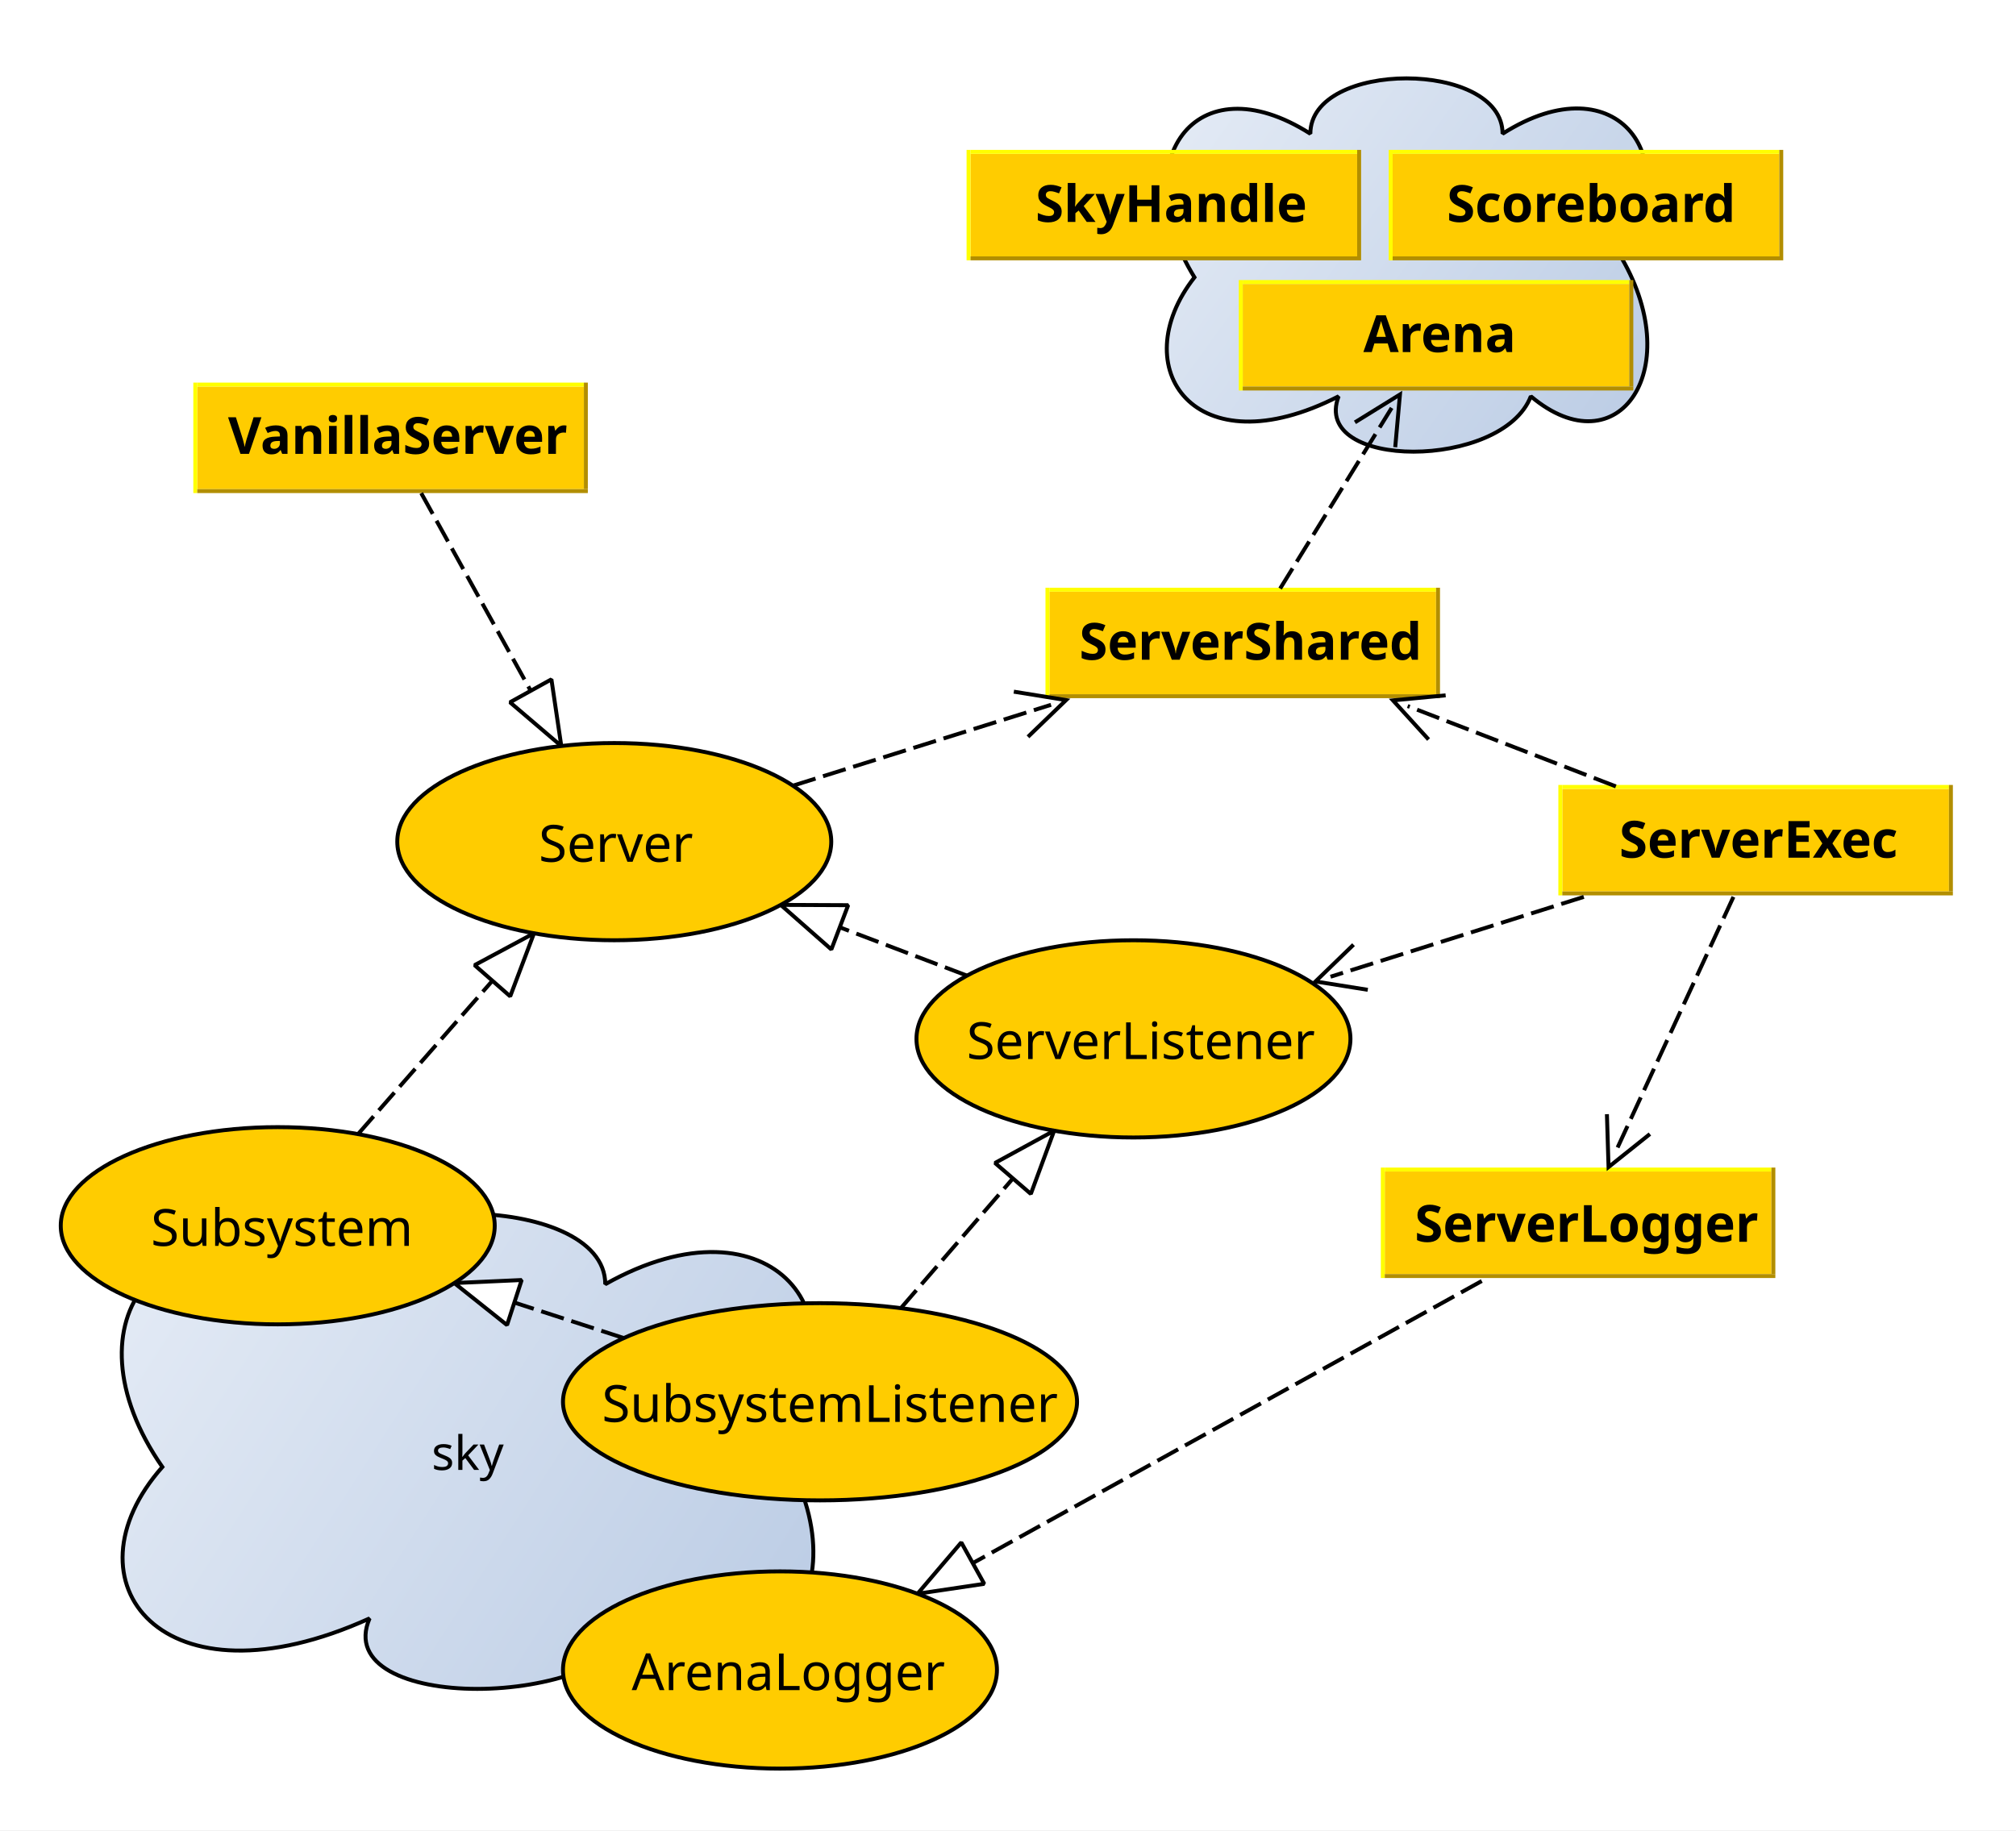
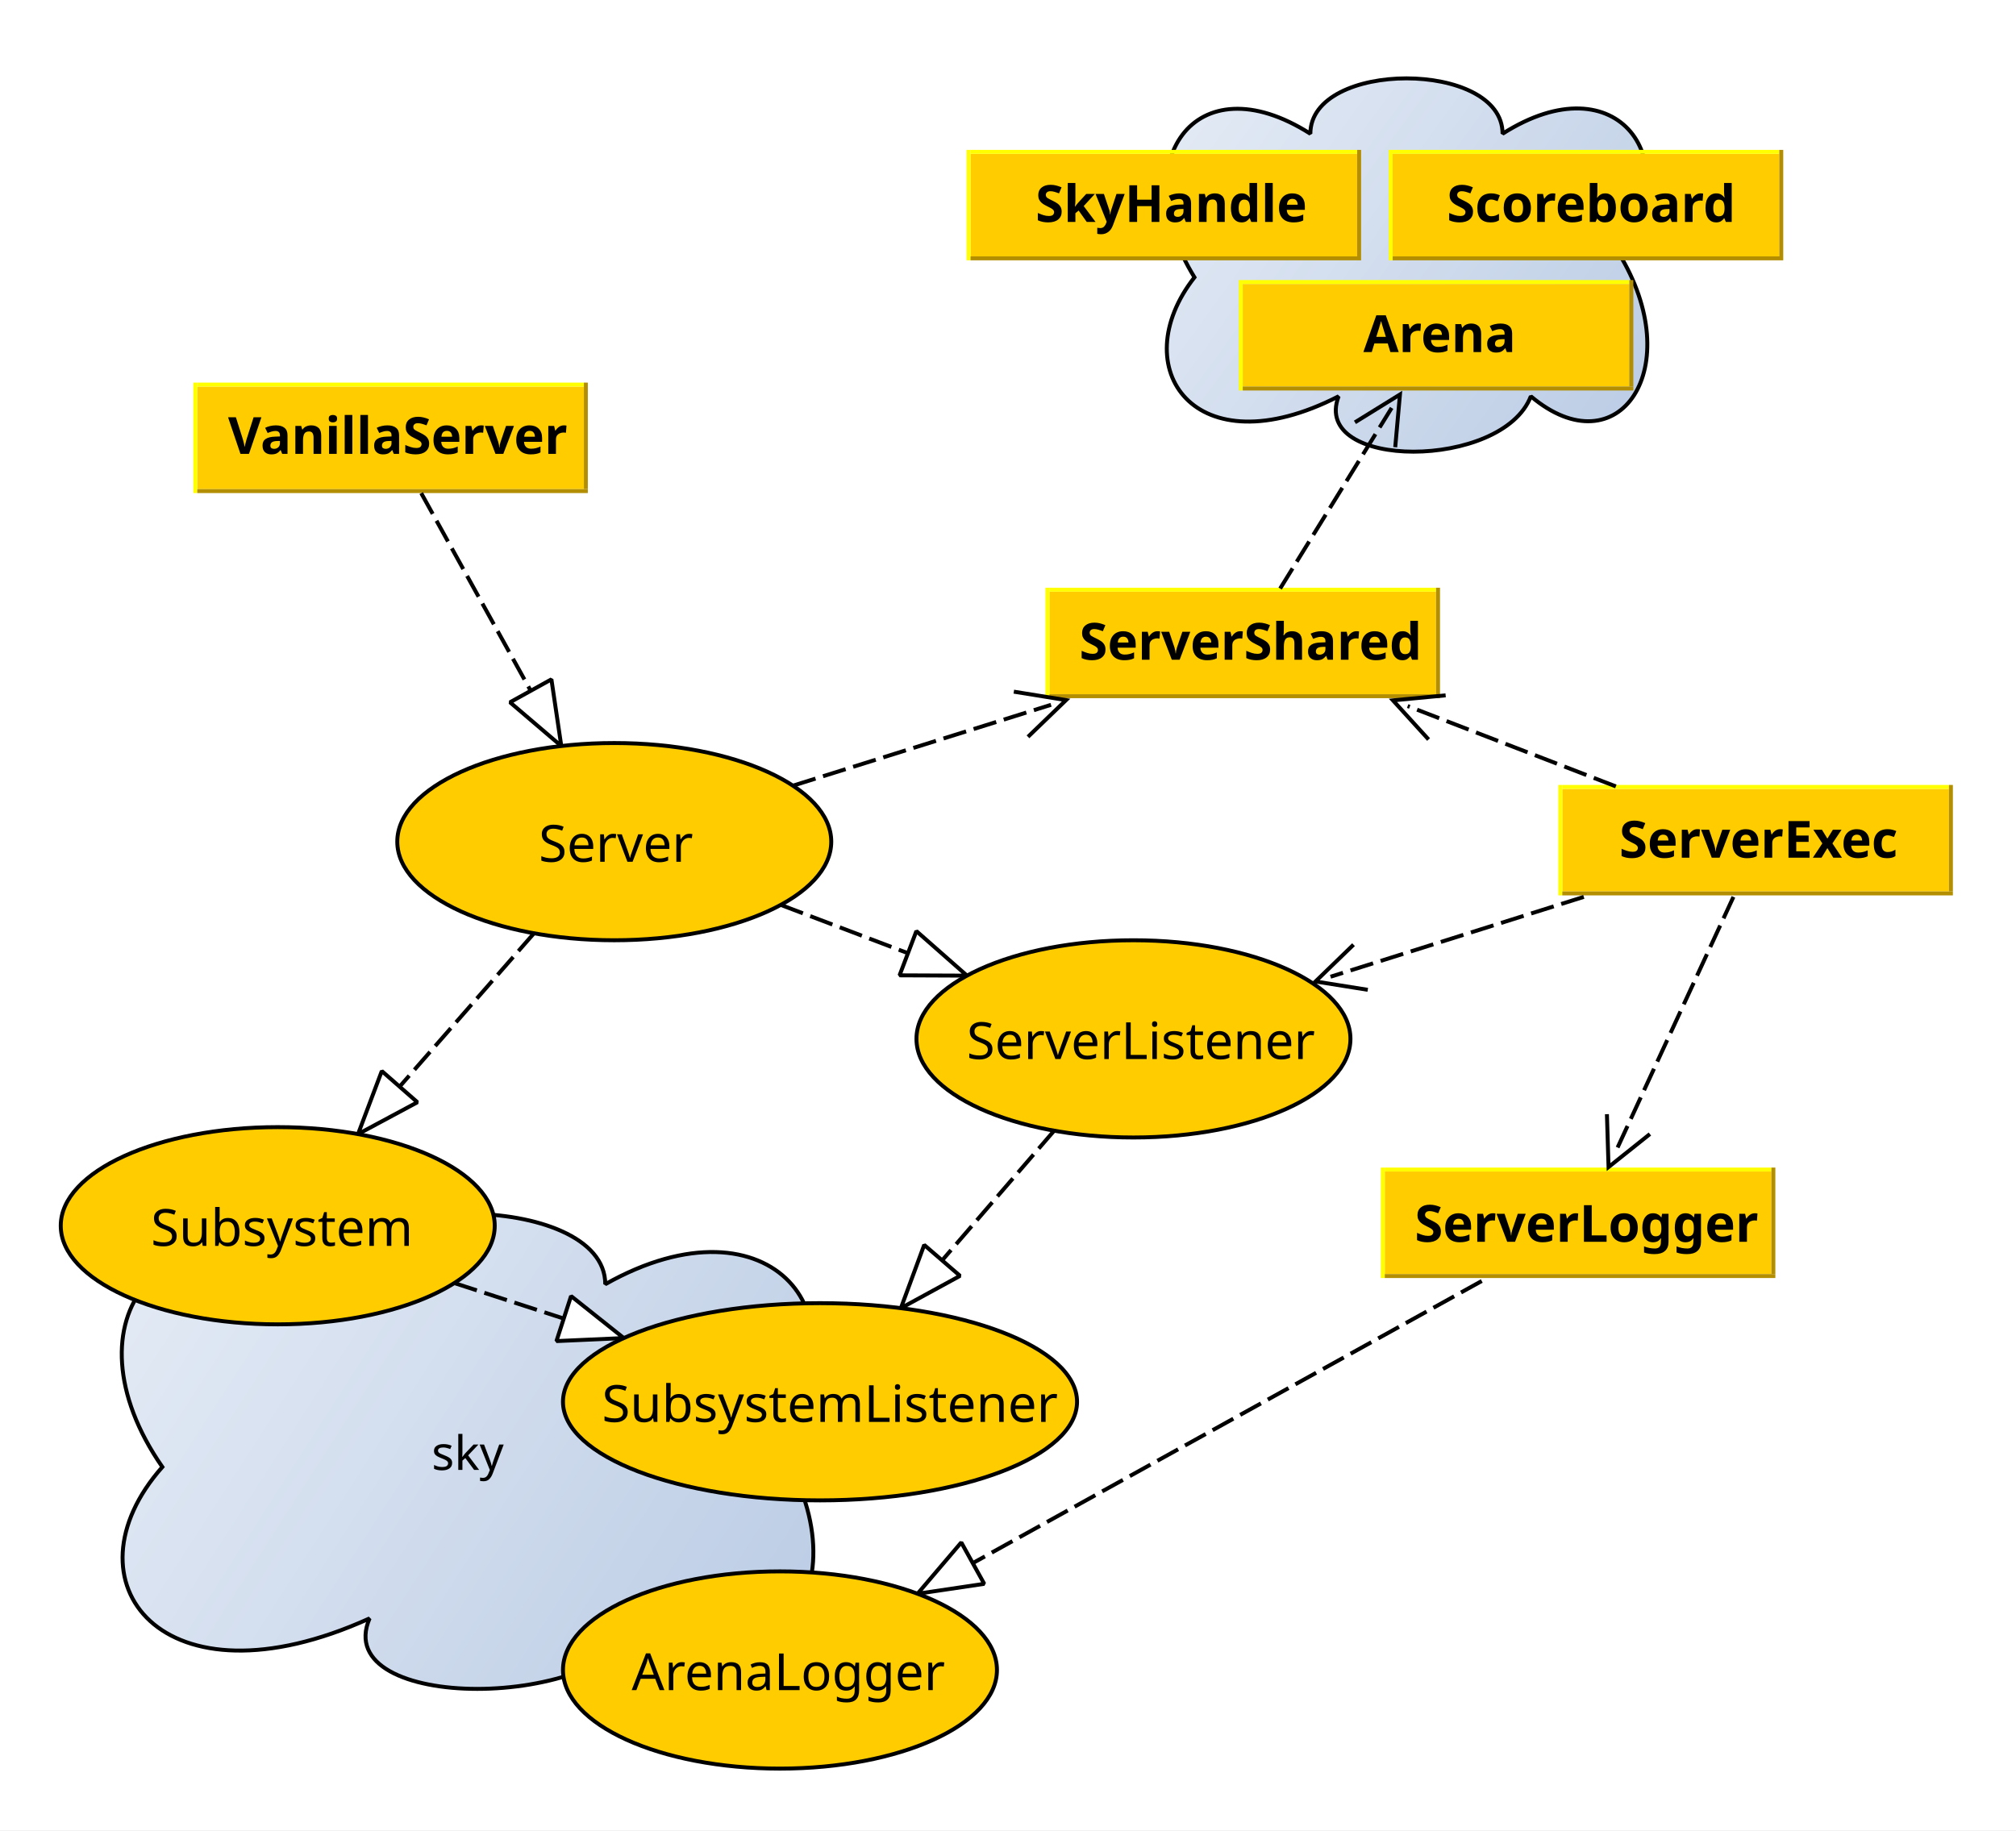
<svg xmlns="http://www.w3.org/2000/svg" fill-opacity="1" color-rendering="auto" color-interpolation="auto" text-rendering="auto" stroke="black" stroke-linecap="square" width="511" stroke-miterlimit="10" shape-rendering="auto" stroke-opacity="1" fill="black" stroke-dasharray="none" font-weight="normal" stroke-width="1" height="464" font-family="'Dialog'" font-style="normal" stroke-linejoin="miter" font-size="12px" stroke-dashoffset="0" image-rendering="auto">
  <defs id="genericDefs" />
  <g>
    <defs id="defs1">
      <linearGradient x1="470.4" gradientUnits="userSpaceOnUse" x2="676.4" y1="550.747" y2="683.121" id="linearGradient1" spreadMethod="reflect">
        <stop stop-opacity="1" stop-color="rgb(232,238,247)" offset="0%" />
        <stop stop-opacity="1" stop-color="rgb(183,201,227)" offset="100%" />
      </linearGradient>
      <linearGradient x1="739.85" gradientUnits="userSpaceOnUse" x2="883.15" y1="264.187" y2="368.187" id="linearGradient2" spreadMethod="reflect">
        <stop stop-opacity="1" stop-color="rgb(232,238,247)" offset="0%" />
        <stop stop-opacity="1" stop-color="rgb(183,201,227)" offset="100%" />
      </linearGradient>
      <clipPath clipPathUnits="userSpaceOnUse" id="clipPath1">
        <path d="M0 0 L511 0 L511 464 L0 464 L0 0 Z" />
      </clipPath>
      <clipPath clipPathUnits="userSpaceOnUse" id="clipPath2">
        <path d="M455 249 L966 249 L966 713 L455 713 L455 249 Z" />
      </clipPath>
      <clipPath clipPathUnits="userSpaceOnUse" id="clipPath3">
        <path d="M850 448 L850 476 L950 476 L950 448 Z" />
      </clipPath>
      <clipPath clipPathUnits="userSpaceOnUse" id="clipPath4">
        <path d="M504 346 L504 374 L604 374 L604 346 Z" />
      </clipPath>
      <clipPath clipPathUnits="userSpaceOnUse" id="clipPath5">
        <path d="M720 398 L720 426 L820 426 L820 398 Z" />
      </clipPath>
      <clipPath clipPathUnits="userSpaceOnUse" id="clipPath6">
        <path d="M805 545 L805 573 L905 573 L905 545 Z" />
      </clipPath>
      <clipPath clipPathUnits="userSpaceOnUse" id="clipPath7">
        <path d="M700 287 L700 315 L800 315 L800 287 Z" />
      </clipPath>
      <clipPath clipPathUnits="userSpaceOnUse" id="clipPath8">
        <path d="M769 320 L769 348 L869 348 L869 320 Z" />
      </clipPath>
      <clipPath clipPathUnits="userSpaceOnUse" id="clipPath9">
        <path d="M807 287 L807 315 L907 315 L907 287 Z" />
      </clipPath>
    </defs>
    <g fill="white" text-rendering="geometricPrecision" shape-rendering="geometricPrecision" transform="translate(-455,-249)" stroke="white">
      <rect x="455" width="511" height="464" y="249" clip-path="url(#clipPath2)" stroke="none" />
    </g>
    <g fill="url(#linearGradient1)" text-rendering="geometricPrecision" shape-rendering="geometricPrecision" transform="matrix(1,0,0,1,-455,-249)" stroke="url(#linearGradient1)">
      <path d="M496.15 620.905 C470.4 583.841 496.15 550.747 538.38 574.574 C538.38 550.747 608.42 550.747 608.42 574.574 C650.65 550.747 676.4 583.841 650.65 612.963 C676.4 650.027 650.65 683.121 618.72 659.293 C608.42 683.121 538.38 683.121 548.68 659.293 C496.15 683.121 470.4 650.027 496.15 620.905 Z" stroke="none" clip-path="url(#clipPath2)" />
    </g>
    <g text-rendering="geometricPrecision" stroke-miterlimit="1.45" shape-rendering="geometricPrecision" transform="matrix(1,0,0,1,-455,-249)" stroke-linecap="butt">
      <path fill="none" d="M496.15 620.905 C470.4 583.841 496.15 550.747 538.38 574.574 C538.38 550.747 608.42 550.747 608.42 574.574 C650.65 550.747 676.4 583.841 650.65 612.963 C676.4 650.027 650.65 683.121 618.72 659.293 C608.42 683.121 538.38 683.121 548.68 659.293 C496.15 683.121 470.4 650.027 496.15 620.905 Z" clip-path="url(#clipPath2)" />
      <text x="564.4" xml:space="preserve" y="621.648" clip-path="url(#clipPath2)" font-family="sans-serif" stroke="none">sky</text>
    </g>
    <g fill="url(#linearGradient2)" text-rendering="geometricPrecision" shape-rendering="geometricPrecision" transform="matrix(1,0,0,1,-455,-249)" stroke="url(#linearGradient2)">
      <path d="M757.763 319.307 C739.85 290.187 757.763 264.187 787.139 282.907 C787.139 264.187 835.861 264.187 835.861 282.907 C865.237 264.187 883.15 290.187 865.237 313.067 C883.15 342.187 865.237 368.187 843.026 349.467 C835.861 368.187 787.139 368.187 794.304 349.467 C757.763 368.187 739.85 342.187 757.763 319.307 Z" stroke="none" clip-path="url(#clipPath2)" />
    </g>
    <g text-rendering="geometricPrecision" stroke-miterlimit="1.45" shape-rendering="geometricPrecision" transform="matrix(1,0,0,1,-455,-249)" stroke-linecap="butt">
      <path fill="none" d="M757.763 319.307 C739.85 290.187 757.763 264.187 787.139 282.907 C787.139 264.187 835.861 264.187 835.861 282.907 C865.237 264.187 883.15 290.187 865.237 313.067 C883.15 342.187 865.237 368.187 843.026 349.467 C835.861 368.187 787.139 368.187 794.304 349.467 C757.763 368.187 739.85 342.187 757.763 319.307 Z" clip-path="url(#clipPath2)" />
    </g>
    <g fill="rgb(255,204,0)" text-rendering="geometricPrecision" shape-rendering="geometricPrecision" transform="matrix(1,0,0,1,-455,-249)" stroke="rgb(255,204,0)">
      <ellipse rx="55" ry="25" clip-path="url(#clipPath2)" cx="525.4" cy="559.747" stroke="none" />
    </g>
    <g font-size="13px" stroke-linecap="butt" transform="matrix(1,0,0,1,-455,-249)" text-rendering="geometricPrecision" font-family="sans-serif" shape-rendering="geometricPrecision" stroke-miterlimit="1.45">
      <text x="493.249" xml:space="preserve" y="564.854" clip-path="url(#clipPath2)" stroke="none">Subsystem</text>
      <ellipse rx="55" fill="none" ry="25" clip-path="url(#clipPath2)" cx="525.4" cy="559.747" />
    </g>
    <g fill="rgb(255,204,0)" text-rendering="geometricPrecision" shape-rendering="geometricPrecision" transform="matrix(1,0,0,1,-455,-249)" stroke="rgb(255,204,0)">
      <ellipse rx="55" ry="25" clip-path="url(#clipPath2)" cx="652.7" cy="672.374" stroke="none" />
    </g>
    <g font-size="13px" stroke-linecap="butt" transform="matrix(1,0,0,1,-455,-249)" text-rendering="geometricPrecision" font-family="sans-serif" shape-rendering="geometricPrecision" stroke-miterlimit="1.45">
      <text x="615.115" xml:space="preserve" y="677.48" clip-path="url(#clipPath2)" stroke="none">ArenaLogger</text>
      <ellipse rx="55" fill="none" ry="25" clip-path="url(#clipPath2)" cx="652.7" cy="672.374" />
    </g>
    <g fill="rgb(255,204,0)" text-rendering="geometricPrecision" shape-rendering="geometricPrecision" transform="matrix(1,0,0,1,-455,-249)" stroke="rgb(255,204,0)">
      <ellipse rx="55" ry="25" clip-path="url(#clipPath2)" cx="742.3" cy="512.374" stroke="none" />
    </g>
    <g font-size="13px" stroke-linecap="butt" transform="matrix(1,0,0,1,-455,-249)" text-rendering="geometricPrecision" font-family="sans-serif" shape-rendering="geometricPrecision" stroke-miterlimit="1.45">
      <text x="700.031" xml:space="preserve" y="517.48" clip-path="url(#clipPath2)" stroke="none">ServerListener</text>
      <ellipse rx="55" fill="none" ry="25" clip-path="url(#clipPath2)" cx="742.3" cy="512.374" />
    </g>
    <g fill="rgb(255,204,0)" text-rendering="geometricPrecision" shape-rendering="geometricPrecision" transform="matrix(1,0,0,1,-455,-249)" stroke="rgb(255,204,0)">
      <ellipse rx="65.15" ry="25" clip-path="url(#clipPath2)" cx="662.85" cy="604.374" stroke="none" />
    </g>
    <g font-size="13px" stroke-linecap="butt" transform="matrix(1,0,0,1,-455,-249)" text-rendering="geometricPrecision" font-family="sans-serif" shape-rendering="geometricPrecision" stroke-miterlimit="1.45">
      <text x="607.575" xml:space="preserve" y="609.48" clip-path="url(#clipPath2)" stroke="none">SubsystemListener</text>
      <ellipse rx="65.15" fill="none" ry="25" clip-path="url(#clipPath2)" cx="662.85" cy="604.374" />
    </g>
    <g fill="rgb(255,204,0)" text-rendering="geometricPrecision" shape-rendering="geometricPrecision" transform="matrix(1,0,0,1,-455,-249)" stroke="rgb(255,204,0)">
      <ellipse rx="55" ry="25" clip-path="url(#clipPath2)" cx="610.7" cy="462.373" stroke="none" />
    </g>
    <g font-size="13px" stroke-linecap="butt" transform="matrix(1,0,0,1,-455,-249)" text-rendering="geometricPrecision" font-family="sans-serif" shape-rendering="geometricPrecision" stroke-miterlimit="1.45">
      <text x="591.556" xml:space="preserve" y="467.48" clip-path="url(#clipPath2)" stroke="none">Server</text>
      <ellipse rx="55" fill="none" ry="25" clip-path="url(#clipPath2)" cx="610.7" cy="462.373" />
    </g>
    <g fill="rgb(255,204,0)" text-rendering="geometricPrecision" shape-rendering="geometricPrecision" transform="matrix(1,0,0,1,-455,-249)" stroke="rgb(255,204,0)">
      <rect x="851" width="98" height="26" y="449" clip-path="url(#clipPath2)" stroke="none" />
      <rect x="850" y="448" clip-path="url(#clipPath2)" fill="yellow" width="1" height="28" stroke="none" />
      <rect x="851" y="448" clip-path="url(#clipPath2)" fill="yellow" width="98" height="1" stroke="none" />
      <rect x="851" y="475" clip-path="url(#clipPath2)" fill="rgb(178,142,0)" width="99" height="1" stroke="none" />
      <rect x="949" y="448" clip-path="url(#clipPath2)" fill="rgb(178,142,0)" width="1" height="27" stroke="none" />
    </g>
    <g font-size="13px" stroke-linecap="butt" transform="matrix(1,0,0,1,-455,-249)" text-rendering="geometricPrecision" font-family="sans-serif" shape-rendering="geometricPrecision" font-weight="bold" stroke-miterlimit="1.45">
      <text x="865.43" xml:space="preserve" y="466.443" clip-path="url(#clipPath3)" stroke="none">ServerExec</text>
    </g>
    <g fill="rgb(255,204,0)" text-rendering="geometricPrecision" shape-rendering="geometricPrecision" transform="matrix(1,0,0,1,-455,-249)" stroke="rgb(255,204,0)">
      <rect x="505" width="98" height="26" y="347" clip-path="url(#clipPath2)" stroke="none" />
      <rect x="504" y="346" clip-path="url(#clipPath2)" fill="yellow" width="1" height="28" stroke="none" />
      <rect x="505" y="346" clip-path="url(#clipPath2)" fill="yellow" width="98" height="1" stroke="none" />
      <rect x="505" y="373" clip-path="url(#clipPath2)" fill="rgb(178,142,0)" width="99" height="1" stroke="none" />
      <rect x="603" y="346" clip-path="url(#clipPath2)" fill="rgb(178,142,0)" width="1" height="27" stroke="none" />
    </g>
    <g font-size="13px" stroke-linecap="butt" transform="matrix(1,0,0,1,-455,-249)" text-rendering="geometricPrecision" font-family="sans-serif" shape-rendering="geometricPrecision" font-weight="bold" stroke-miterlimit="1.45">
      <text x="512.807" xml:space="preserve" y="364.07" clip-path="url(#clipPath4)" stroke="none">VanillaServer</text>
    </g>
    <g fill="rgb(255,204,0)" text-rendering="geometricPrecision" shape-rendering="geometricPrecision" transform="matrix(1,0,0,1,-455,-249)" stroke="rgb(255,204,0)">
      <rect x="721" width="98" height="26" y="399" clip-path="url(#clipPath2)" stroke="none" />
      <rect x="720" y="398" clip-path="url(#clipPath2)" fill="yellow" width="1" height="28" stroke="none" />
      <rect x="721" y="398" clip-path="url(#clipPath2)" fill="yellow" width="98" height="1" stroke="none" />
      <rect x="721" y="425" clip-path="url(#clipPath2)" fill="rgb(178,142,0)" width="99" height="1" stroke="none" />
      <rect x="819" y="398" clip-path="url(#clipPath2)" fill="rgb(178,142,0)" width="1" height="27" stroke="none" />
    </g>
    <g font-size="13px" stroke-linecap="butt" transform="matrix(1,0,0,1,-455,-249)" text-rendering="geometricPrecision" font-family="sans-serif" shape-rendering="geometricPrecision" font-weight="bold" stroke-miterlimit="1.45">
      <text x="728.575" xml:space="preserve" y="416.257" clip-path="url(#clipPath5)" stroke="none">ServerShared</text>
    </g>
    <g fill="rgb(255,204,0)" text-rendering="geometricPrecision" shape-rendering="geometricPrecision" transform="matrix(1,0,0,1,-455,-249)" stroke="rgb(255,204,0)">
      <rect x="806" width="98" height="26" y="546" clip-path="url(#clipPath2)" stroke="none" />
      <rect x="805" y="545" clip-path="url(#clipPath2)" fill="yellow" width="1" height="28" stroke="none" />
      <rect x="806" y="545" clip-path="url(#clipPath2)" fill="yellow" width="98" height="1" stroke="none" />
      <rect x="806" y="572" clip-path="url(#clipPath2)" fill="rgb(178,142,0)" width="99" height="1" stroke="none" />
      <rect x="904" y="545" clip-path="url(#clipPath2)" fill="rgb(178,142,0)" width="1" height="27" stroke="none" />
    </g>
    <g font-size="13px" stroke-linecap="butt" transform="matrix(1,0,0,1,-455,-249)" text-rendering="geometricPrecision" font-family="sans-serif" shape-rendering="geometricPrecision" font-weight="bold" stroke-miterlimit="1.45">
      <text x="813.584" xml:space="preserve" y="563.817" clip-path="url(#clipPath6)" stroke="none">ServerLogger</text>
    </g>
    <g fill="rgb(255,204,0)" text-rendering="geometricPrecision" shape-rendering="geometricPrecision" transform="matrix(1,0,0,1,-455,-249)" stroke="rgb(255,204,0)">
      <rect x="701" width="98" height="26" y="288" clip-path="url(#clipPath2)" stroke="none" />
      <rect x="700" y="287" clip-path="url(#clipPath2)" fill="yellow" width="1" height="28" stroke="none" />
      <rect x="701" y="287" clip-path="url(#clipPath2)" fill="yellow" width="98" height="1" stroke="none" />
      <rect x="701" y="314" clip-path="url(#clipPath2)" fill="rgb(178,142,0)" width="99" height="1" stroke="none" />
      <rect x="799" y="287" clip-path="url(#clipPath2)" fill="rgb(178,142,0)" width="1" height="27" stroke="none" />
    </g>
    <g font-size="13px" stroke-linecap="butt" transform="matrix(1,0,0,1,-455,-249)" text-rendering="geometricPrecision" font-family="sans-serif" shape-rendering="geometricPrecision" font-weight="bold" stroke-miterlimit="1.45">
      <text x="717.464" xml:space="preserve" y="305.257" clip-path="url(#clipPath7)" stroke="none">SkyHandle</text>
    </g>
    <g fill="rgb(255,204,0)" text-rendering="geometricPrecision" shape-rendering="geometricPrecision" transform="matrix(1,0,0,1,-455,-249)" stroke="rgb(255,204,0)">
      <rect x="770" width="98" height="26" y="321" clip-path="url(#clipPath2)" stroke="none" />
      <rect x="769" y="320" clip-path="url(#clipPath2)" fill="yellow" width="1" height="28" stroke="none" />
      <rect x="770" y="320" clip-path="url(#clipPath2)" fill="yellow" width="98" height="1" stroke="none" />
      <rect x="770" y="347" clip-path="url(#clipPath2)" fill="rgb(178,142,0)" width="99" height="1" stroke="none" />
      <rect x="868" y="320" clip-path="url(#clipPath2)" fill="rgb(178,142,0)" width="1" height="27" stroke="none" />
    </g>
    <g font-size="13px" stroke-linecap="butt" transform="matrix(1,0,0,1,-455,-249)" text-rendering="geometricPrecision" font-family="sans-serif" shape-rendering="geometricPrecision" font-weight="bold" stroke-miterlimit="1.45">
      <text x="800.576" xml:space="preserve" y="338.257" clip-path="url(#clipPath8)" stroke="none">Arena</text>
    </g>
    <g fill="rgb(255,204,0)" text-rendering="geometricPrecision" shape-rendering="geometricPrecision" transform="matrix(1,0,0,1,-455,-249)" stroke="rgb(255,204,0)">
      <rect x="808" width="98" height="26" y="288" clip-path="url(#clipPath2)" stroke="none" />
      <rect x="807" y="287" clip-path="url(#clipPath2)" fill="yellow" width="1" height="28" stroke="none" />
      <rect x="808" y="287" clip-path="url(#clipPath2)" fill="yellow" width="98" height="1" stroke="none" />
      <rect x="808" y="314" clip-path="url(#clipPath2)" fill="rgb(178,142,0)" width="99" height="1" stroke="none" />
      <rect x="906" y="287" clip-path="url(#clipPath2)" fill="rgb(178,142,0)" width="1" height="27" stroke="none" />
    </g>
    <g font-size="13px" stroke-linecap="butt" transform="matrix(1,0,0,1,-455,-249)" text-rendering="geometricPrecision" font-family="sans-serif" shape-rendering="geometricPrecision" font-weight="bold" stroke-miterlimit="1.45">
      <text x="821.729" xml:space="preserve" y="305.257" clip-path="url(#clipPath9)" stroke="none">Scoreboard</text>
    </g>
    <g text-rendering="geometricPrecision" stroke-miterlimit="1.45" stroke-dasharray="6,2" shape-rendering="geometricPrecision" transform="matrix(1,0,0,1,-455,-249)" stroke-linecap="butt">
-       <path fill="none" d="M683.344 580.643 L712.399 546.997" clip-path="url(#clipPath2)" />
-       <path fill="white" d="M722.203 535.645 L707.205 543.833 L716.287 551.676 Z" clip-path="url(#clipPath2)" stroke="none" />
-       <path fill="none" stroke-dasharray="none" d="M722.203 535.645 L707.205 543.833 L716.287 551.676 Z" clip-path="url(#clipPath2)" />
-       <path fill="none" d="M613.114 588.226 L584.422 578.91" clip-path="url(#clipPath2)" />
-       <path fill="white" d="M570.155 574.278 L583.521 584.926 L587.226 573.512 Z" clip-path="url(#clipPath2)" stroke="none" />
-       <path fill="none" stroke-dasharray="none" d="M570.155 574.278 L583.521 584.926 L587.226 573.512 Z" clip-path="url(#clipPath2)" />
-       <path fill="none" d="M700.101 496.34 L666.922 483.734" clip-path="url(#clipPath2)" />
-       <path fill="white" d="M652.899 478.407 L665.725 489.698 L669.987 478.481 Z" clip-path="url(#clipPath2)" stroke="none" />
-       <path fill="none" stroke-dasharray="none" d="M652.899 478.407 L665.725 489.698 L669.987 478.481 Z" clip-path="url(#clipPath2)" />
-       <path fill="none" d="M545.746 536.521 L580.47 496.883" clip-path="url(#clipPath2)" />
-       <path fill="white" d="M590.354 485.6 L575.297 493.682 L584.324 501.589 Z" clip-path="url(#clipPath2)" stroke="none" />
-       <path fill="none" stroke-dasharray="none" d="M590.354 485.6 L575.297 493.682 L584.324 501.589 Z" clip-path="url(#clipPath2)" />
+       <path fill="none" d="M722.203 535.645 L693.148 569.29" clip-path="url(#clipPath2)" />
+       <path fill="white" d="M683.344 580.643 L698.342 572.455 L689.26 564.611 Z" clip-path="url(#clipPath2)" stroke="none" />
+       <path fill="none" stroke-dasharray="none" d="M683.344 580.643 L698.342 572.455 L689.26 564.611 Z" clip-path="url(#clipPath2)" />
+       <path fill="none" d="M570.155 574.278 L598.847 583.593" clip-path="url(#clipPath2)" />
+       <path fill="white" d="M613.114 588.226 L599.749 577.578 L596.043 588.991 Z" clip-path="url(#clipPath2)" stroke="none" />
+       <path fill="none" stroke-dasharray="none" d="M613.114 588.226 L599.749 577.578 L596.043 588.991 Z" clip-path="url(#clipPath2)" />
+       <path fill="none" d="M652.899 478.407 L686.078 491.013" clip-path="url(#clipPath2)" />
+       <path fill="white" d="M700.101 496.34 L687.275 485.049 L683.013 496.266 Z" clip-path="url(#clipPath2)" stroke="none" />
+       <path fill="none" stroke-dasharray="none" d="M700.101 496.34 L687.275 485.049 L683.013 496.266 Z" clip-path="url(#clipPath2)" />
+       <path fill="none" d="M590.354 485.6 L555.631 525.238" clip-path="url(#clipPath2)" />
+       <path fill="white" d="M545.746 536.521 L560.803 528.439 L551.776 520.532 Z" clip-path="url(#clipPath2)" stroke="none" />
+       <path fill="none" stroke-dasharray="none" d="M545.746 536.521 L560.803 528.439 L551.776 520.532 Z" clip-path="url(#clipPath2)" />
      <path fill="none" d="M856.451 476.375 L792.258 496.619" clip-path="url(#clipPath2)" />
      <path d="M788.443 497.822 L801.692 499.935 L788.443 497.822 L798.083 488.491 Z" clip-path="url(#clipPath2)" stroke="none" />
      <path fill="none" stroke-miterlimit="10" stroke-dasharray="none" d="M788.443 497.822 L801.692 499.935 L788.443 497.822 L798.083 488.491 Z" clip-path="url(#clipPath2)" stroke-linecap="square" />
      <path fill="none" d="M561.766 374.021 L590.005 425.008" clip-path="url(#clipPath2)" />
      <path fill="white" d="M597.273 438.13 L594.769 421.226 L584.272 427.04 Z" clip-path="url(#clipPath2)" stroke="none" />
      <path fill="none" stroke-dasharray="none" d="M597.273 438.13 L594.769 421.226 L584.272 427.04 Z" clip-path="url(#clipPath2)" />
      <path fill="none" d="M655.982 448.183 L721.405 427.682" clip-path="url(#clipPath2)" />
      <path d="M725.222 426.486 L711.976 424.349 L725.222 426.486 L715.565 435.799 Z" clip-path="url(#clipPath2)" stroke="none" />
      <path fill="none" stroke-miterlimit="10" stroke-dasharray="none" d="M725.222 426.486 L711.976 424.349 L725.222 426.486 L715.565 435.799 Z" clip-path="url(#clipPath2)" stroke-linecap="square" />
      <path fill="none" d="M864.573 448.369 L811.805 427.997" clip-path="url(#clipPath2)" />
      <path d="M808.073 426.557 L817.107 436.476 L808.073 426.557 L821.429 425.281 Z" clip-path="url(#clipPath2)" stroke="none" />
      <path fill="none" stroke-miterlimit="10" stroke-dasharray="none" d="M808.073 426.557 L817.107 436.476 L808.073 426.557 L821.429 425.281 Z" clip-path="url(#clipPath2)" stroke-linecap="square" />
      <path fill="none" d="M894.379 476.376 L864.4 541.245" clip-path="url(#clipPath2)" />
      <path d="M862.722 544.876 L873.203 536.5 L862.722 544.876 L862.31 531.466 Z" clip-path="url(#clipPath2)" stroke="none" />
      <path fill="none" stroke-miterlimit="10" stroke-dasharray="none" d="M862.722 544.876 L873.203 536.5 L862.722 544.876 L862.31 531.466 Z" clip-path="url(#clipPath2)" stroke-linecap="square" />
      <path fill="none" d="M830.58 573.757 L700.69 645.768" clip-path="url(#clipPath2)" />
      <path fill="white" d="M687.572 653.041 L704.474 650.53 L698.656 640.035 Z" clip-path="url(#clipPath2)" stroke="none" />
      <path fill="none" stroke-dasharray="none" d="M687.572 653.041 L704.474 650.53 L698.656 640.035 Z" clip-path="url(#clipPath2)" />
      <path fill="none" d="M779.479 398.209 L807.748 352.415" clip-path="url(#clipPath2)" />
      <path d="M809.849 349.011 L798.44 356.071 L809.849 349.011 L808.651 362.374 Z" clip-path="url(#clipPath2)" stroke="none" />
      <path fill="none" stroke-miterlimit="10" stroke-dasharray="none" d="M809.849 349.011 L798.44 356.071 L809.849 349.011 L808.651 362.374 Z" clip-path="url(#clipPath2)" stroke-linecap="square" />
    </g>
  </g>
</svg>
